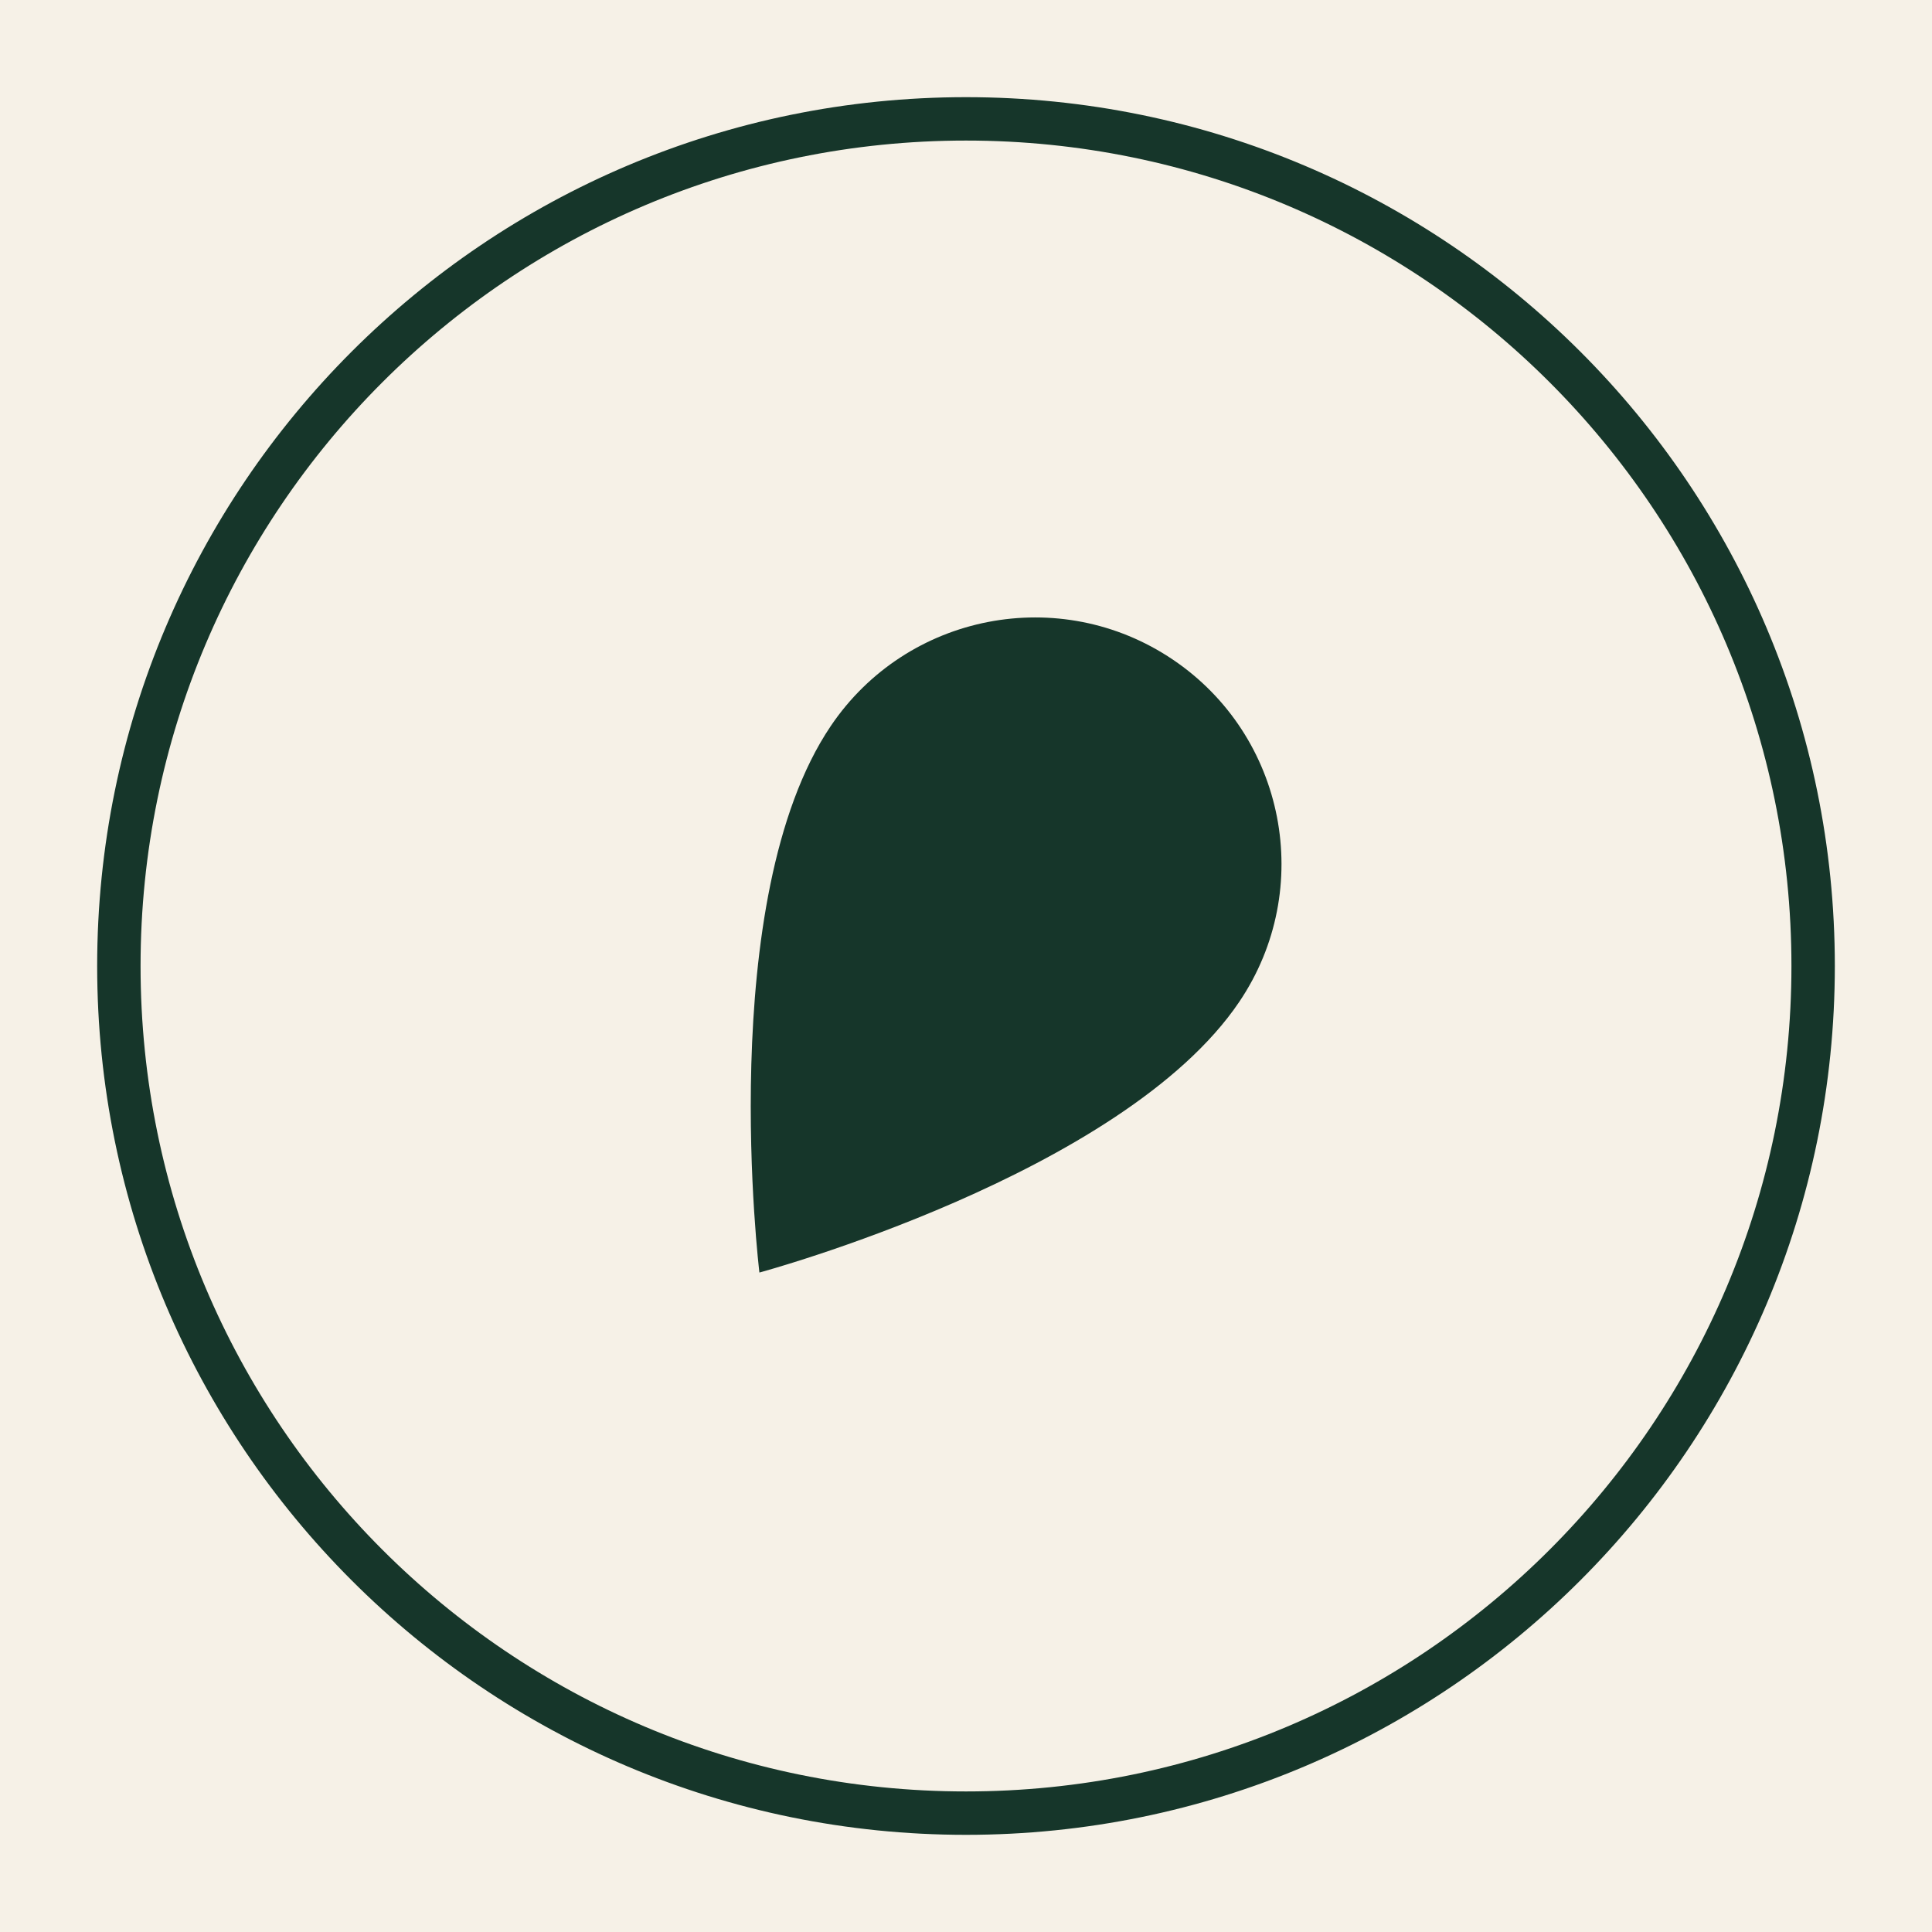
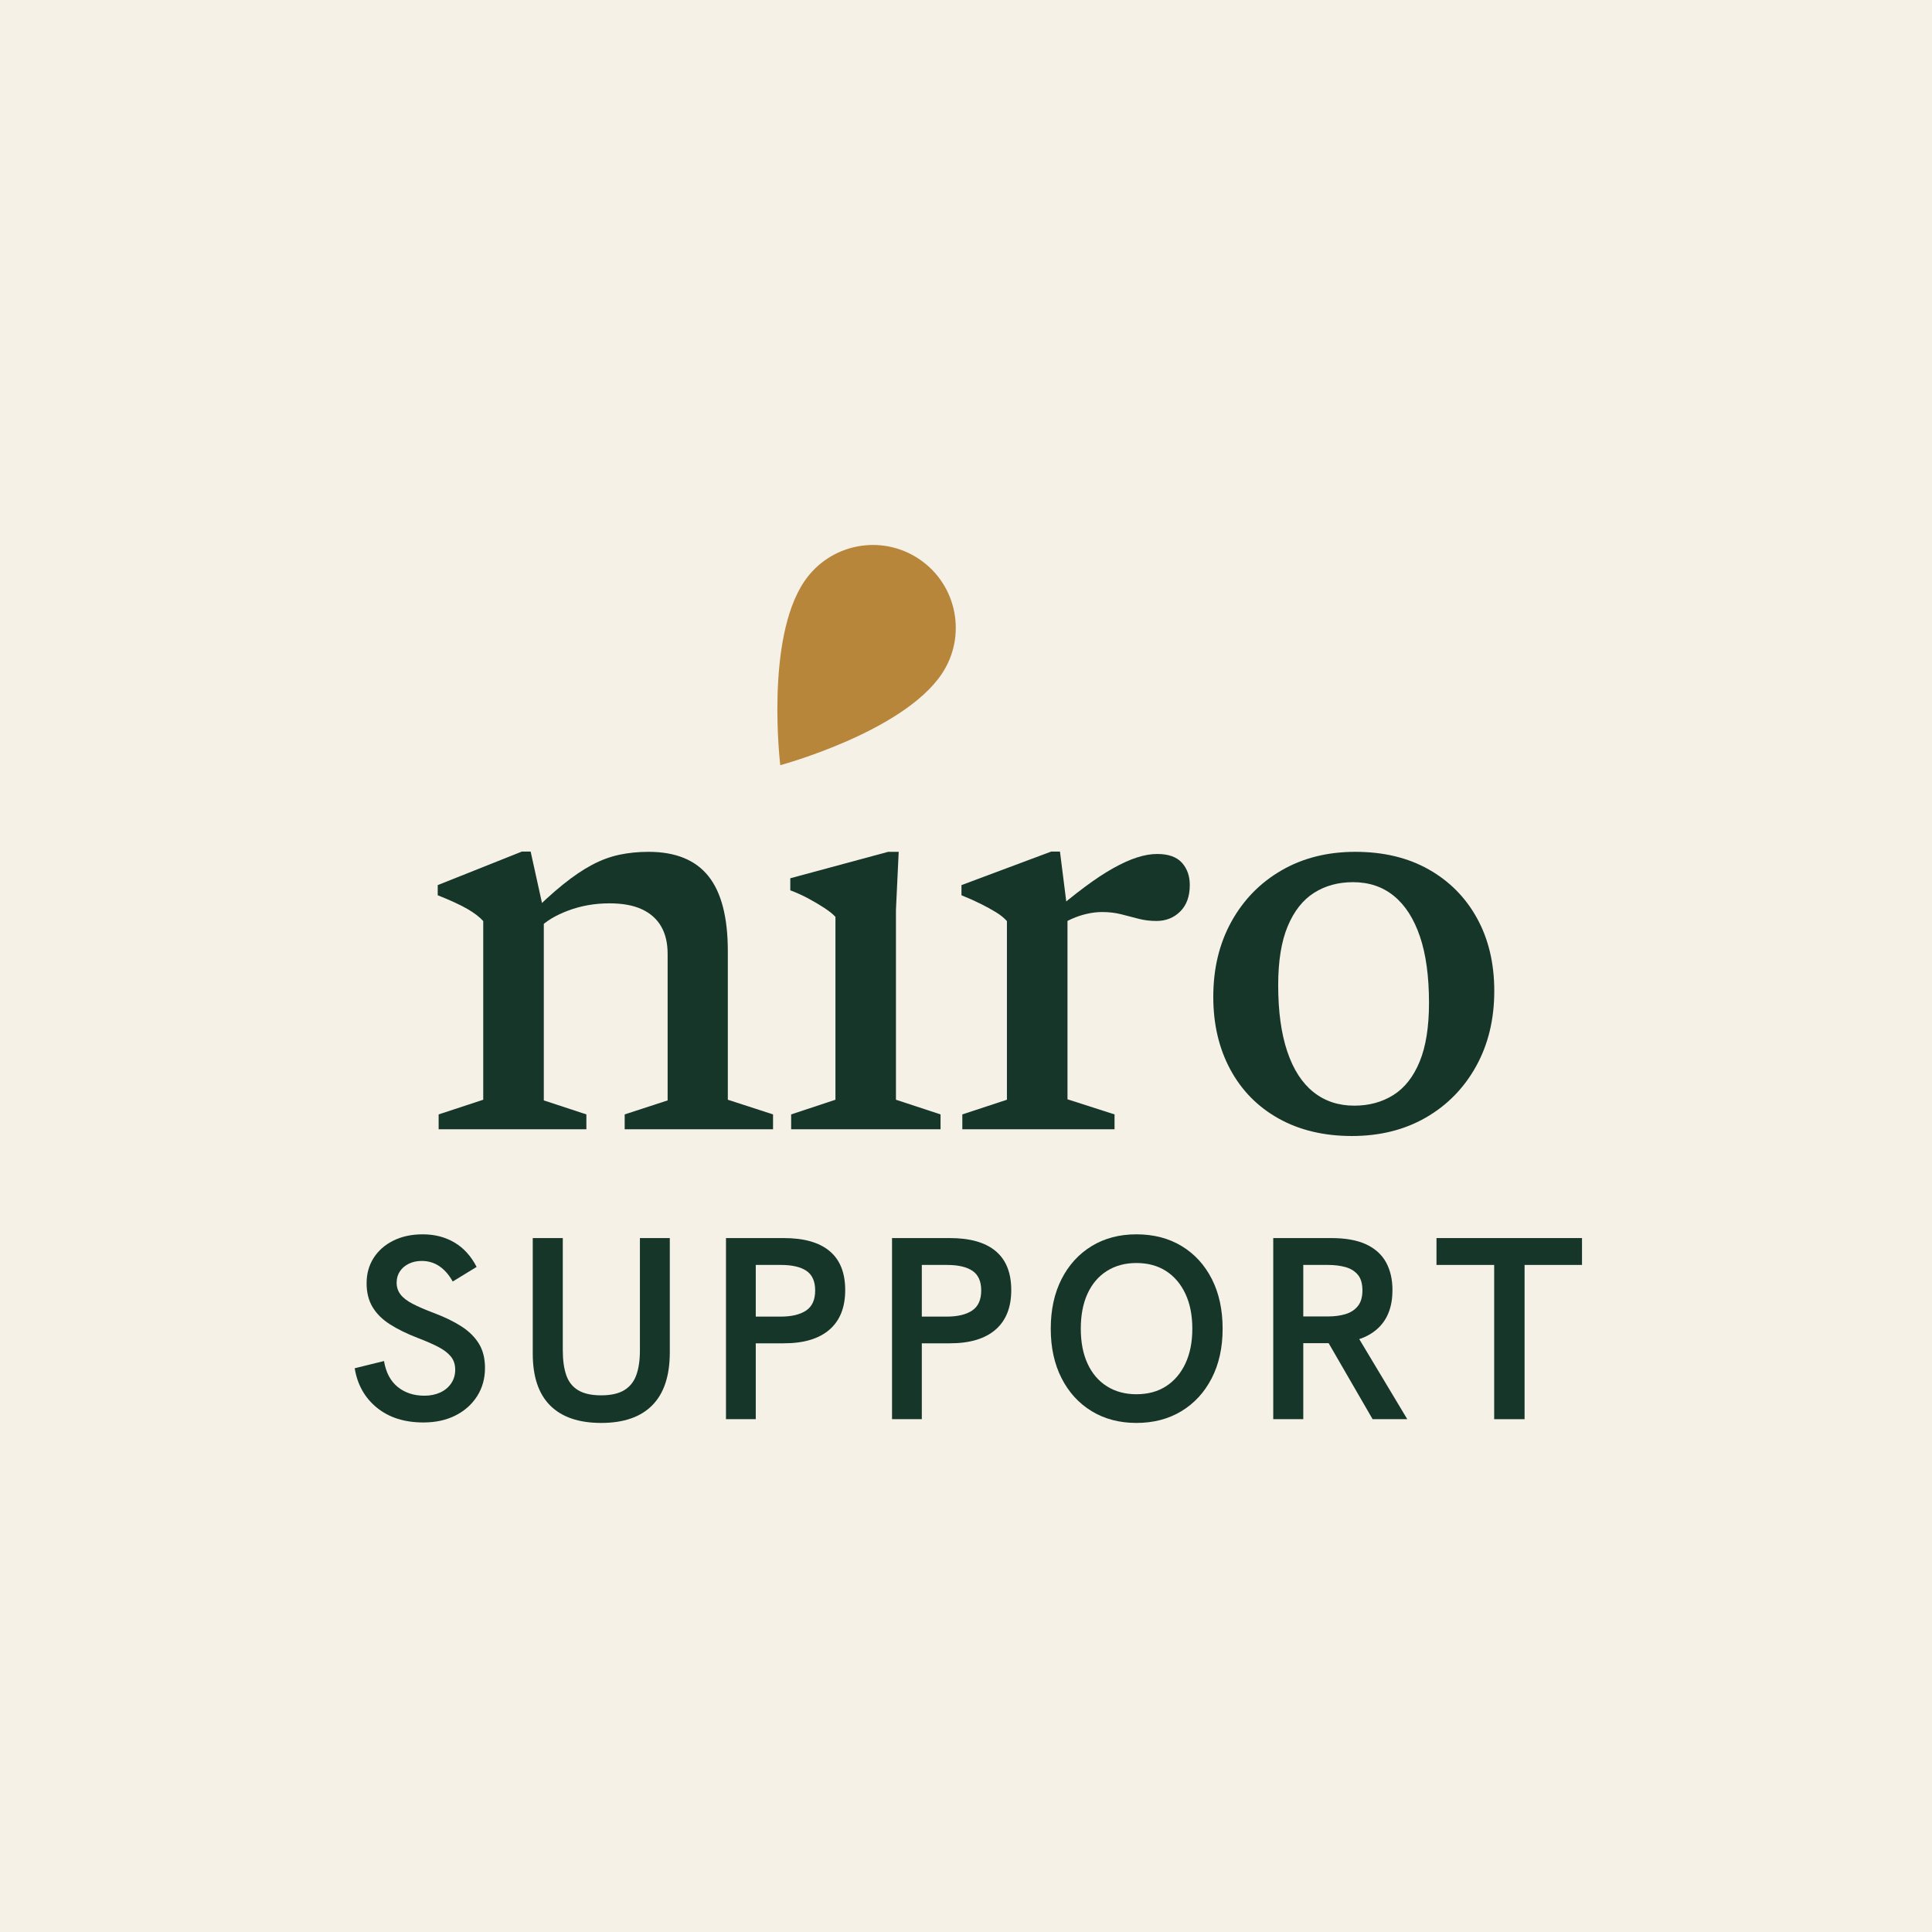
<svg xmlns="http://www.w3.org/2000/svg" viewBox="0 0 1024 1024">
  <rect width="1024" height="1024" fill="#f6f1e7" />
-   <circle cx="512" cy="512" r="449" fill="none" stroke="#16362a" stroke-width="23" />
-   <g transform="translate(294.2 276.5) scale(20.0956)" fill="#16362a">
-     <g transform="translate(-0.18 -3.23)">
+   <g transform="translate(232.0 271.8) scale(0.16213) translate(-53.2 2015.3)">
+     <g fill="#16362a" transform="scale(1 -1)">
+       <path transform="translate(0 0)" d="M400.002 712.8V94.4L539.201 48.6V0H56.2V48.6L201.999 96.6V680.599Q184.199 700.6 149.999 720.4Q115.799 740.2 53.2 765V798.2L328.201 907.8H357.002ZM664.4 48.6 804.799 94.4V573.4Q804.799 626.8 783.5 663.4Q762.2 699.999 720.4 719.299Q678.6 738.599 614.801 738.599Q542.801 738.599 479.901 714.999Q417.002 691.399 384.802 657.4L348.002 695.2Q411.602 759 462.502 800Q513.402 841 557.802 864.5Q602.202 888 647.102 897.5Q692.002 907 742.402 907Q874.402 907 938.002 827.7Q1001.602 748.4 1001.602 581.8V96.6L1149.402 48.6V0H664.4Z" />
+       <path transform="translate(1150 0)" d="M410.202 907 401.202 717.199V96.6L547.001 48.6V0H58.6V48.6L203.399 96.6V694.399Q191.599 707.4 167.599 723.2Q143.599 739 114.7 754.5Q85.8 770 55.8 781.2V820.6L375.602 907Z" />
+       <path transform="translate(1712 0)" d="M693.202 900Q748.202 900 774.002 871.4Q799.802 842.8 799.802 798.4Q799.802 743.199 768.602 712.099Q737.402 680.999 690.802 680.999Q659.201 680.999 631.101 688.499Q603.001 695.999 574.701 703.099Q546.401 710.199 512.801 710.199Q489.601 710.199 464.101 704.499Q438.601 698.799 413.401 687.599Q388.201 676.399 367.401 660.199L343.001 700.799Q405.801 754.4 456.401 792.1Q507.001 829.8 549.601 853.6Q592.201 877.4 627.501 888.7Q662.802 900 693.202 900ZM400.002 712.8V98L553.802 48.6V0H56.2V48.6L201.999 96.6V680.599Q188.199 696 166.599 709.3Q144.999 722.6 116.599 736.8Q88.2 751 53.4 765V798.2L346.601 907.8H375.402Z" />
+       <path transform="translate(2514 0)" d="M535.401 77.201Q608.2 77.201 663.5 112.1Q718.799 147 749.299 221.3Q779.799 295.6 779.799 413Q779.799 543.2 750.099 630.4Q720.399 717.6 665.2 762.7Q610 807.8 531.4 807.8Q458.801 807.8 403.901 772.9Q349.002 738 317.902 663.7Q286.802 589.4 286.802 471Q286.802 342.6 316.402 254.5Q346.002 166.4 401.801 121.8Q457.601 77.201 535.401 77.201ZM527.8 -22Q390.6 -22 288.3 35.1Q186 92.2 130.3 195.4Q74.6 298.6 74.6 433Q74.6 572 134 679.1Q193.4 786.2 298 846.6Q402.6 907 539.001 907Q677.201 907 779.001 849.4Q880.801 791.8 937.001 689.6Q993.201 587.4 993.201 452Q993.201 313.2 933.801 206.0Q874.401 98.8 769.701 38.4Q665.001 -22 527.8 -22Z" />
+     </g>
+     <g fill="#b8863b" transform="translate(941.0 -2150.0) scale(41.66667)">
      <path transform="rotate(214 12 13.5)" d="M12 2 C 12 2 5.5 9.5 5.5 15 A 6.5 6.5 0 0 0 18.5 15 C 18.5 9.5 12 2 12 2 Z" />
    </g>
  </g>
+   <g transform="translate(183.7 752.2) scale(0.13773 -0.13773)" fill="#16362a">
+     <path transform="translate(0 0)" d="M295.6 -12.6Q186.2 -12.6 116.4 44.4Q46.6 101.4 31.2 196L144.001 223.801Q155.001 157.801 196.701 124.101Q238.401 90.401 299.4 90.401Q333.2 90.401 360 102.601Q386.799 114.801 402.399 137.701Q417.999 160.6 417.999 190.4Q417.999 220.6 401.199 241.2Q384.4 261.799 352.3 278.399Q320.2 294.999 274 312.599Q210.8 336.999 166.7 365.199Q122.6 393.4 99.8 431.7Q77 470 77 523Q77 578 104 620.4Q131 662.8 179.8 687.1Q228.6 711.4 293 711.4Q361.8 711.4 415.001 680Q468.201 648.6 500.401 586L408.399 529.799Q387 568.399 357 588.699Q327 608.999 289.2 608.999Q261.601 608.999 239.701 598.399Q217.801 587.799 205.201 568.999Q192.601 550.199 192.601 525.4Q192.601 499.4 207.601 479.9Q222.601 460.401 254.201 444.001Q285.801 427.601 334.601 409.201Q398.001 385.401 441.801 357.2Q485.601 329 509.101 290.7Q532.601 252.4 532.601 197.4Q532.601 136.4 502.601 89Q472.601 41.6 419.401 14.5Q366.2 -12.6 295.6 -12.6Z" />
+     <path transform="translate(652.0 0)" d="M327.8 -14.4Q198.6 -14.4 131.5 52.6Q64.4 119.6 64.4 252V697H180.001V265.2Q180.001 208.201 193.301 169.601Q206.601 131.001 239.201 111.401Q271.8 91.801 327.8 91.801Q383.8 91.801 416.5 111.701Q449.199 131.601 462.999 170.001Q476.799 208.401 476.799 265V697H591.801V257Q591.801 122.2 524.7 53.9Q457.6 -14.4 327.8 -14.4Z" />
+     <path transform="translate(1389.0 0)" d="M71 0V697H293.8Q410.001 697 469.901 646.8Q529.801 596.6 529.801 496.8Q529.801 397 469.201 344.5Q408.601 292 293.8 292H185.601V0ZM185.601 394.801H282Q344.4 394.801 379.299 418.101Q414.199 441.4 414.199 495.4Q414.199 547.999 380.699 570.799Q347.2 593.599 282 593.599H185.601Z" />
+     <path transform="translate(2028.0 0)" d="M71 0V697H293.8Q410.001 697 469.901 646.8Q529.801 596.6 529.801 496.8Q529.801 397 469.201 344.5Q408.601 292 293.8 292H185.601V0ZM185.601 394.801H282Q344.4 394.801 379.299 418.101Q414.199 441.4 414.199 495.4Q414.199 547.999 380.699 570.799Q347.2 593.599 282 593.599H185.601Z" />
+     <path transform="translate(2667.0 0)" d="M372.4 -14.4Q274.4 -14.4 200.103 30.957Q125.807 76.314 84.303 157.957Q42.8 239.6 42.8 347.998Q42.8 457.4 84.303 539.043Q125.807 620.686 200.103 666.043Q274.4 711.4 372.4 711.4Q472 711.4 546.6 666.2Q621.2 621 662.7 539.402Q704.2 457.803 704.2 347.998Q704.2 239.2 662.2 157.6Q620.2 76 545.6 30.8Q471 -14.4 372.4 -14.4ZM372.278 96.001Q439 96.001 486.861 127.045Q534.723 158.088 561.161 214.696Q587.599 271.305 587.599 348Q587.599 425.635 561.131 482.263Q534.662 538.891 486.746 569.945Q438.829 600.999 372.202 600.999Q307.4 600.999 258.953 570.445Q210.505 539.892 184.453 483.346Q158.401 426.8 158.401 348.042Q158.401 270.2 184.45 213.654Q210.499 157.108 258.941 126.555Q307.383 96.001 372.278 96.001Z" />
+     <path transform="translate(3495.0 0)" d="M71 0V697H293.8Q377.001 697 428.801 672.7Q480.601 648.4 505.201 603.4Q529.801 558.4 529.801 497Q529.801 403.999 476.6 352.299Q423.4 300.599 324.4 293.199Q304.2 292.599 281.2 292.599Q258.199 292.599 240.2 292.599H186.601V0ZM453.399 0 276.399 306 394.801 320.2 586.801 0ZM186.601 395.401H282Q319.6 395.401 349.199 404.401Q378.799 413.401 396.499 435.2Q414.199 457 414.199 495.6Q414.199 534.799 396.499 555.899Q378.799 576.999 348.899 585.299Q319 593.599 282 593.599H186.601Z" />
+     <path transform="translate(4182.0 0)" d="M234.199 0V593.599H12.2V697H572.2V593.599H351.201V0Z" />
+   </g>
</svg>
